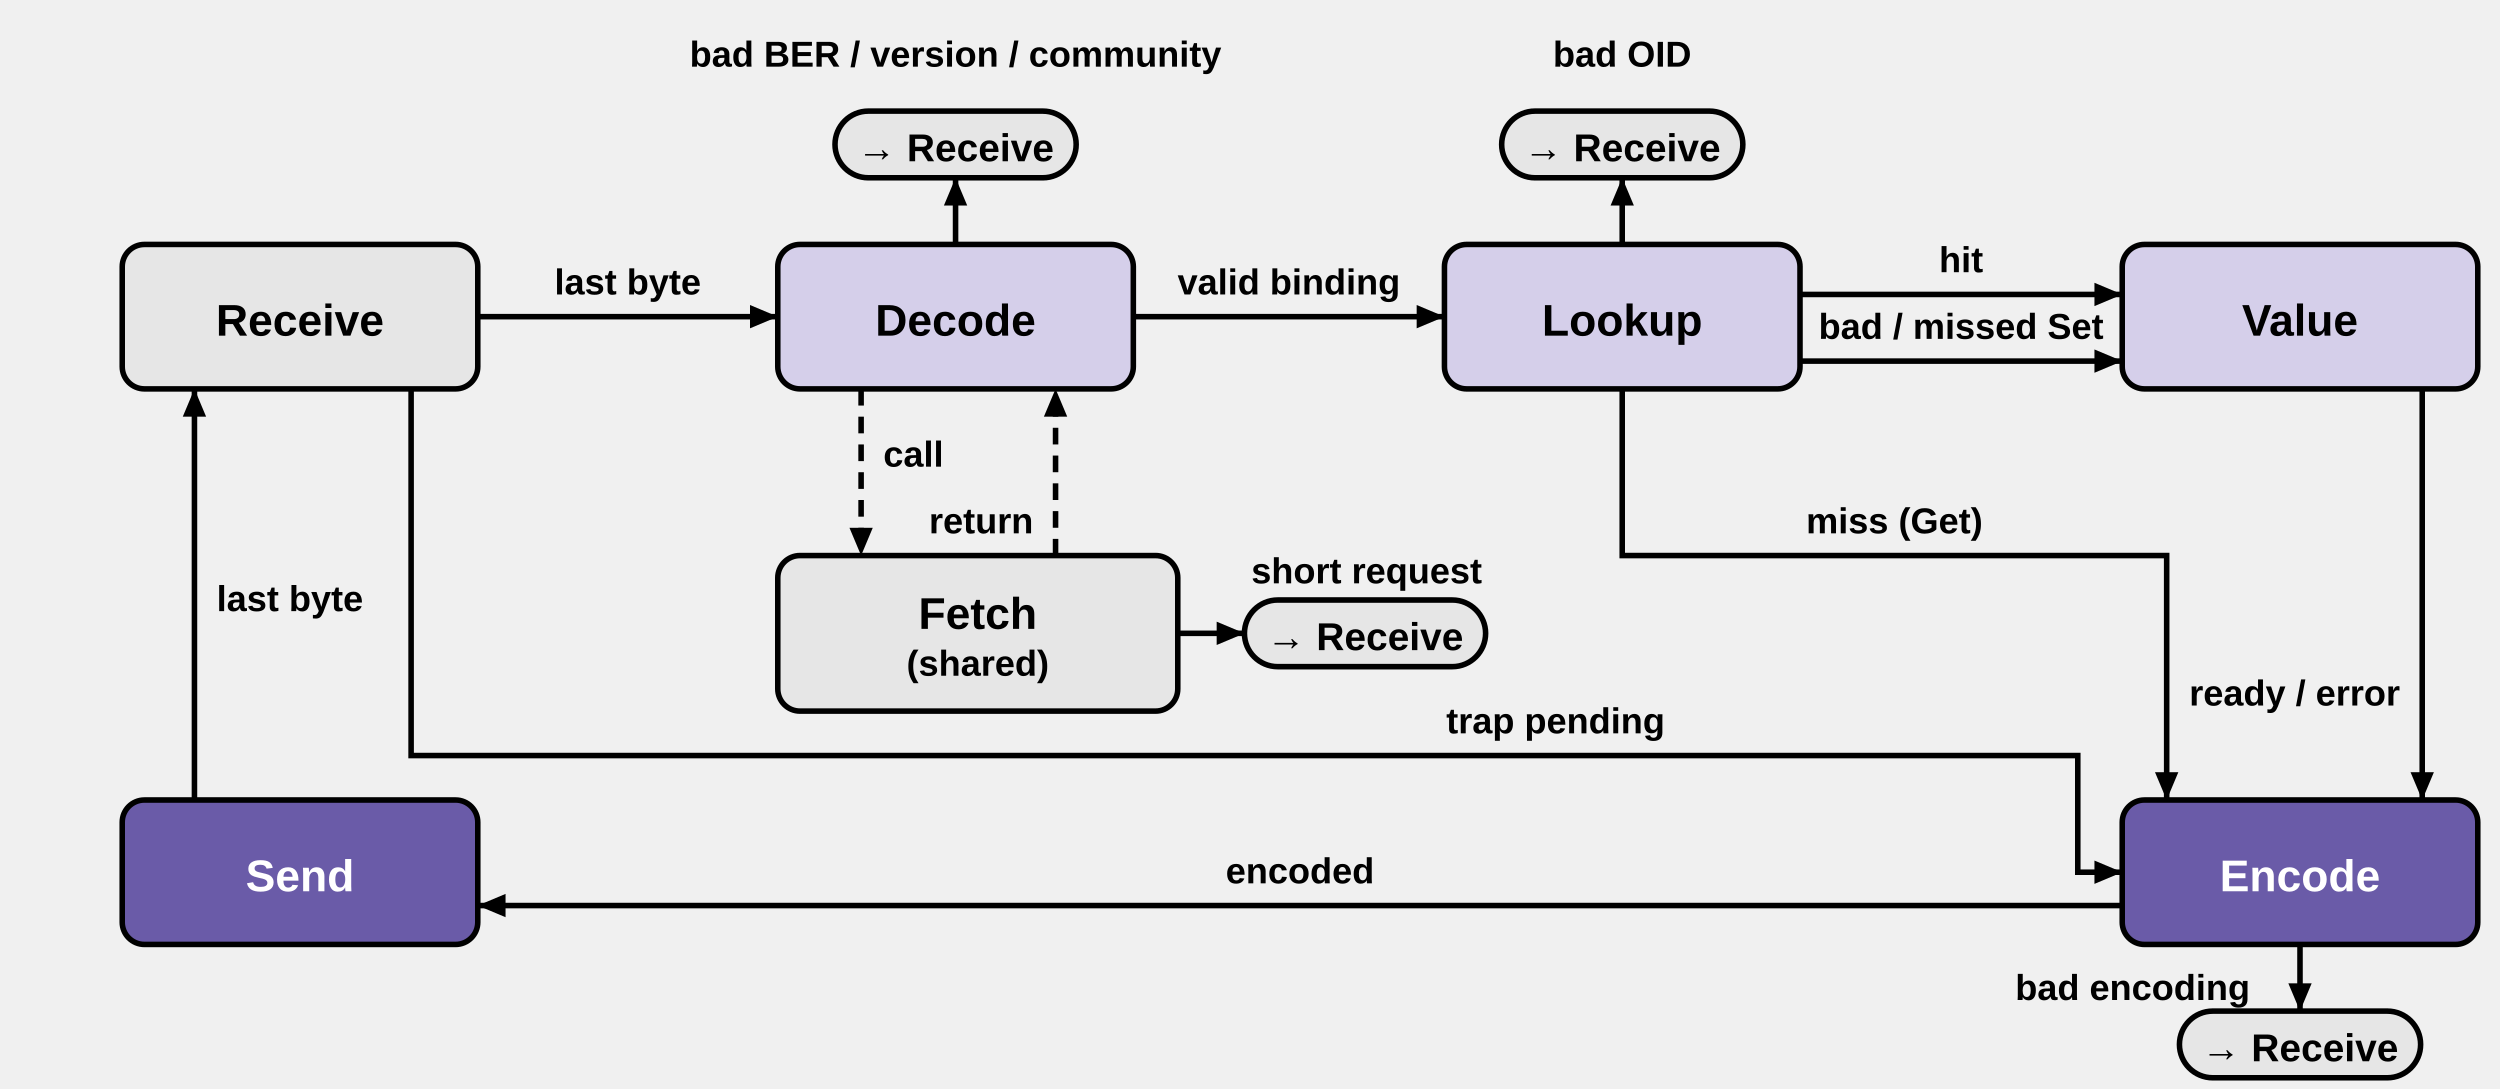
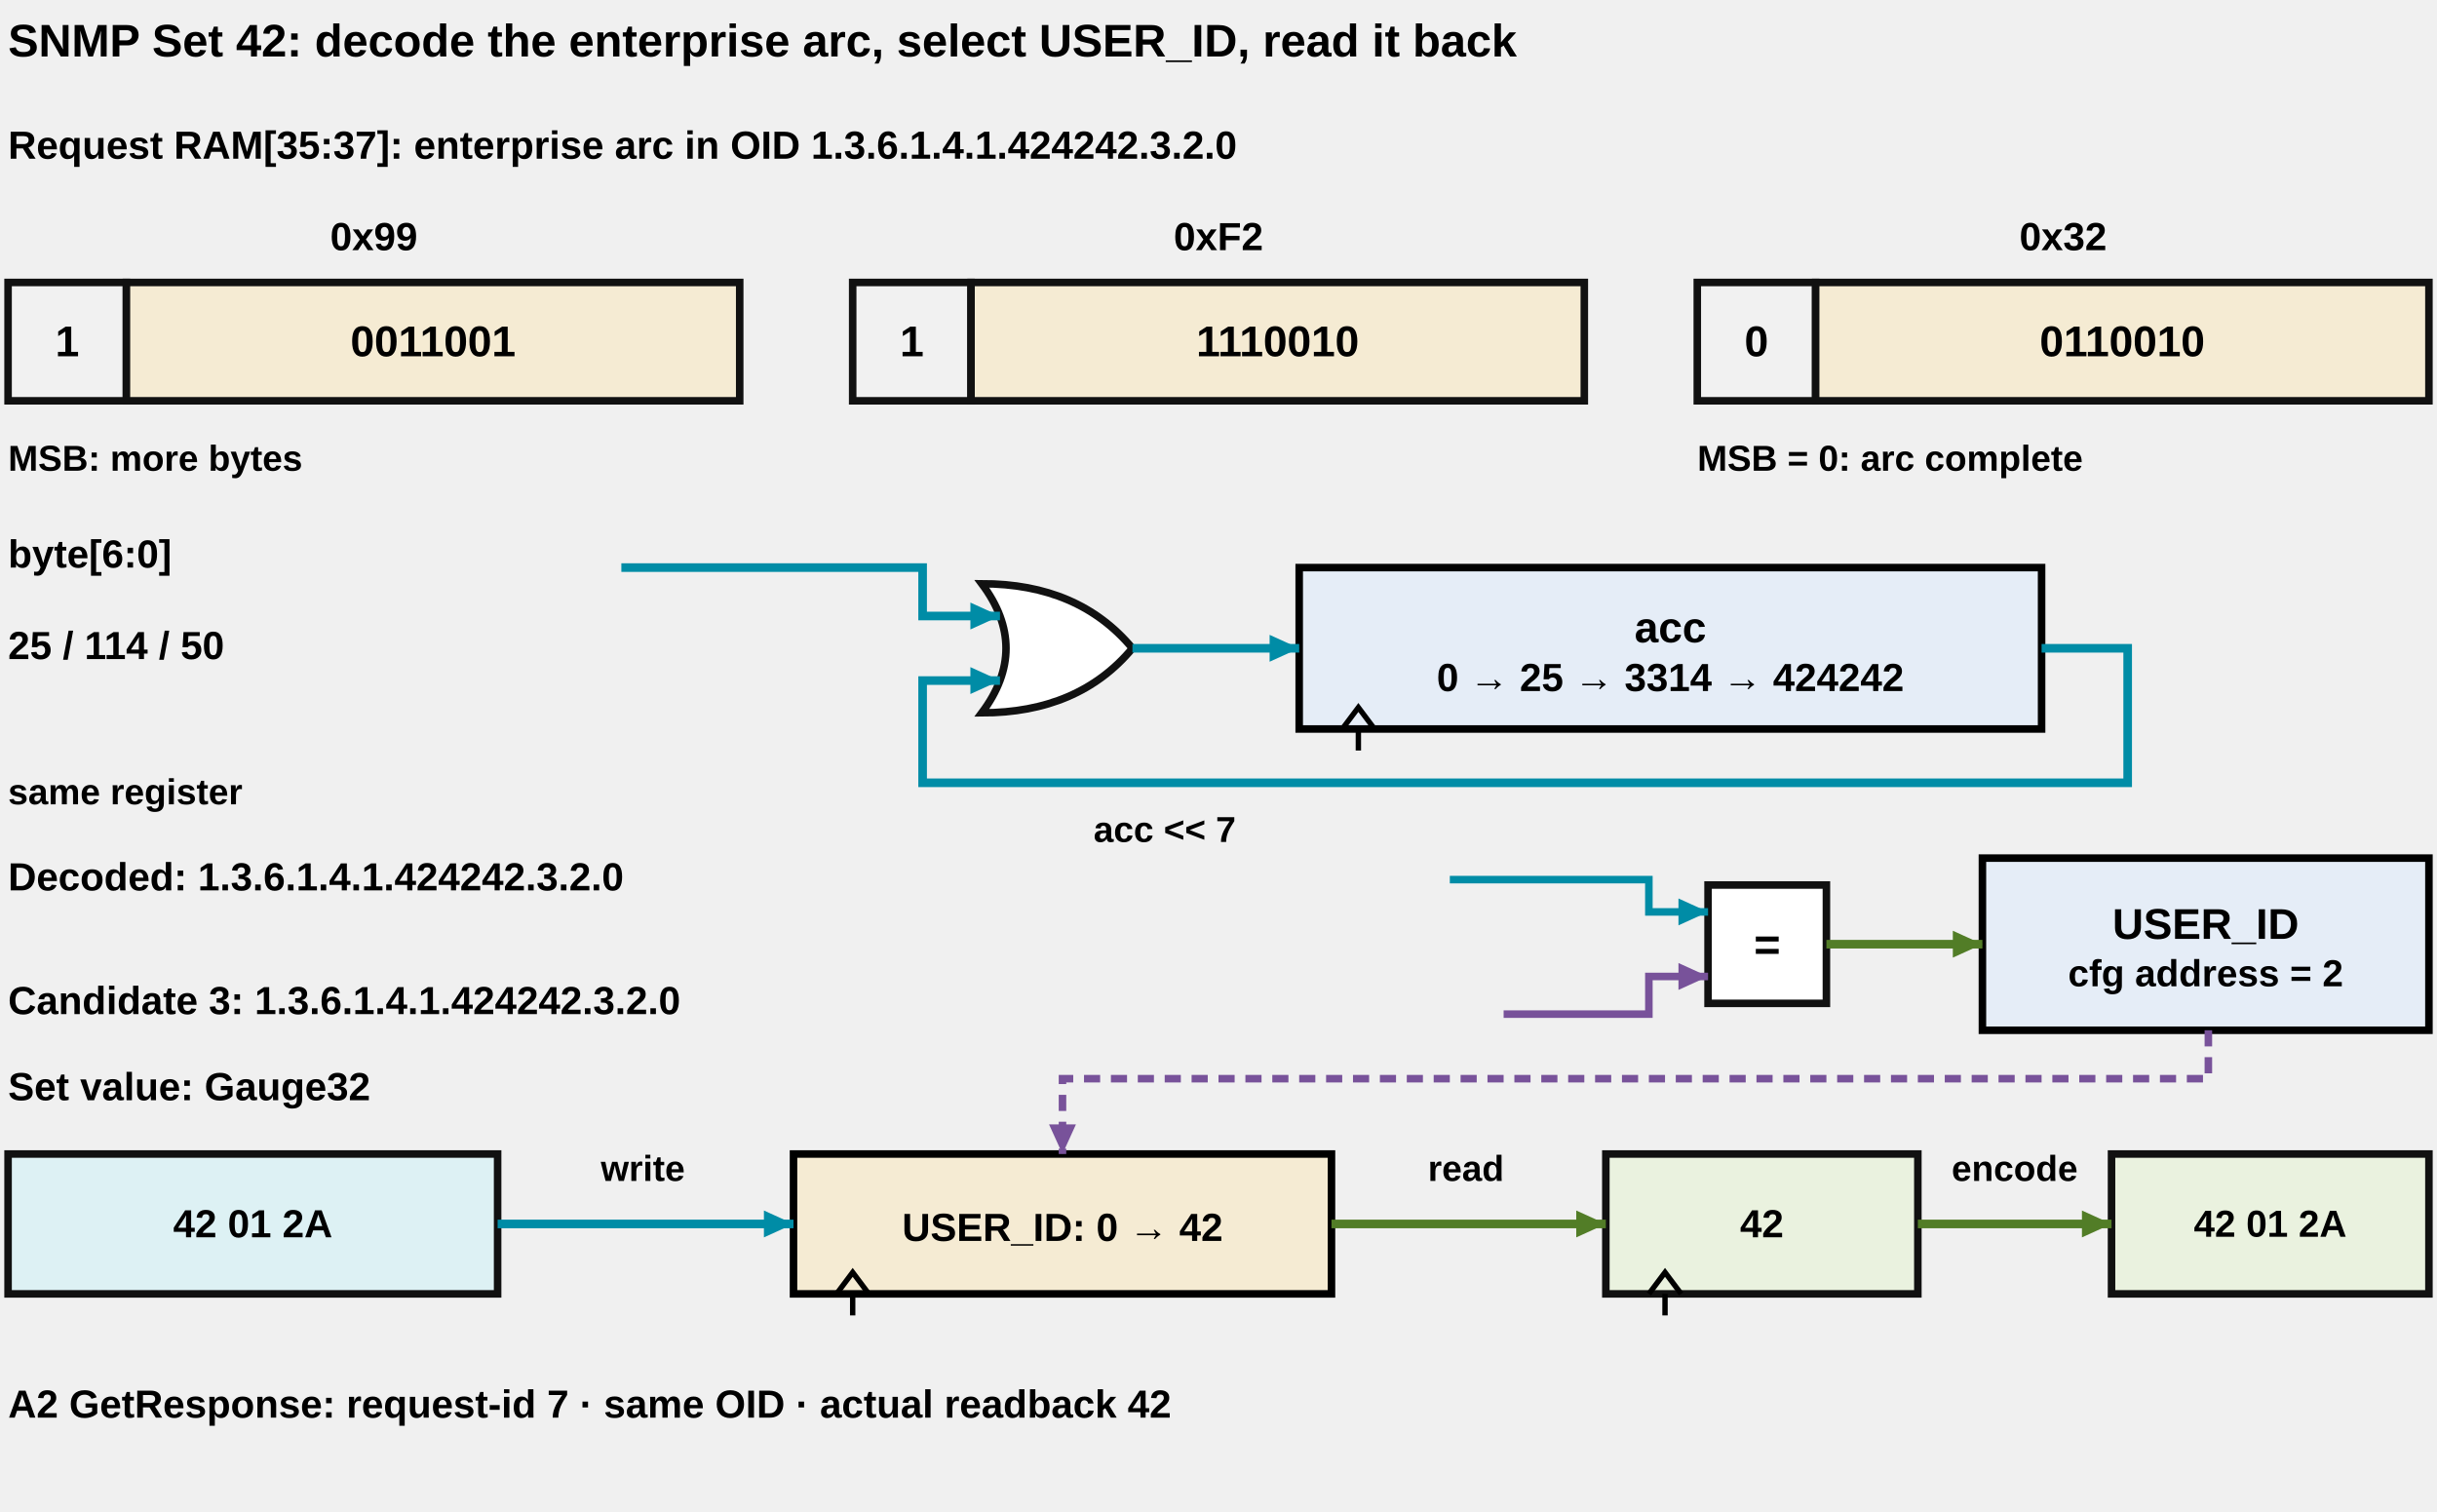
- <svg xmlns="http://www.w3.org/2000/svg" width="450pt" height="196pt" viewBox="0 0 450 196">
+ <svg xmlns="http://www.w3.org/2000/svg" width="453.0pt" height="281.0pt" viewBox="-1.5 -1.5 453.0 281.0">
  <style>text { font-family: Arial, Helvetica, sans-serif; }</style>
-   <rect x="22.00" y="44.00" width="64.00" height="26.00" rx="4" fill="#E6E6E6" stroke="#000" stroke-width="1.0" />
-   <text x="54.00" y="60.42" font-size="8.0" text-anchor="middle" fill="#000000" font-weight="bold">Receive</text>
-   <rect x="140.00" y="44.00" width="64.00" height="26.00" rx="4" fill="#D5CFEA" stroke="#000" stroke-width="1.0" />
-   <text x="172.00" y="60.42" font-size="8.0" text-anchor="middle" fill="#000000" font-weight="bold">Decode</text>
-   <rect x="260.00" y="44.00" width="64.00" height="26.00" rx="4" fill="#D5CFEA" stroke="#000" stroke-width="1.0" />
-   <text x="292.00" y="60.42" font-size="8.0" text-anchor="middle" fill="#000000" font-weight="bold">Lookup</text>
-   <rect x="382.00" y="44.00" width="64.00" height="26.00" rx="4" fill="#D5CFEA" stroke="#000" stroke-width="1.0" />
-   <text x="414.00" y="60.42" font-size="8.0" text-anchor="middle" fill="#000000" font-weight="bold">Value</text>
-   <rect x="382.00" y="144.00" width="64.00" height="26.00" rx="4" fill="#6A5BA8" stroke="#000" stroke-width="1.0" />
-   <text x="414.00" y="160.42" font-size="8.0" text-anchor="middle" fill="#FFFFFF" font-weight="bold">Encode</text>
-   <rect x="22.00" y="144.00" width="64.00" height="26.00" rx="4" fill="#6A5BA8" stroke="#000" stroke-width="1.0" />
-   <text x="54.00" y="160.42" font-size="8.0" text-anchor="middle" fill="#FFFFFF" font-weight="bold">Send</text>
-   <rect x="140.00" y="100.00" width="72.00" height="28.00" rx="4" fill="#E6E6E6" stroke="#000" stroke-width="1.0" />
-   <text x="176.00" y="113.20" font-size="8.0" text-anchor="middle" fill="#000000" font-weight="bold">Fetch</text>
-   <text x="176.00" y="121.63" font-size="6.5" text-anchor="middle" fill="#000000" font-weight="bold">(shared)</text>
-   <path d="M 86.00 57.00 L 140.00 57.00" fill="none" stroke="#000" stroke-width="1.0" />
-   <polygon points="140.00,57.00 135.00,59.10 135.00,54.90" fill="#000" />
-   <text x="113.00" y="53.00" font-size="6.5" text-anchor="middle" fill="#000" font-weight="bold">last byte</text>
-   <path d="M 204.00 57.00 L 260.00 57.00" fill="none" stroke="#000" stroke-width="1.0" />
-   <polygon points="260.00,57.00 255.00,59.10 255.00,54.90" fill="#000" />
-   <text x="232.00" y="53.00" font-size="6.5" text-anchor="middle" fill="#000" font-weight="bold">valid binding</text>
-   <path d="M 324.00 53.00 L 382.00 53.00" fill="none" stroke="#000" stroke-width="1.0" />
-   <polygon points="382.00,53.00 377.00,55.10 377.00,50.90" fill="#000" />
-   <text x="353.00" y="49.00" font-size="6.5" text-anchor="middle" fill="#000" font-weight="bold">hit</text>
-   <path d="M 324.00 65.00 L 382.00 65.00" fill="none" stroke="#000" stroke-width="1.0" />
-   <polygon points="382.00,65.00 377.00,67.10 377.00,62.90" fill="#000" />
-   <text x="353.00" y="61.00" font-size="6.5" text-anchor="middle" fill="#000" font-weight="bold">bad / missed Set</text>
-   <path d="M 292.00 70.00 L 292.00 100.00 L 390.00 100.00 L 390.00 144.00" fill="none" stroke="#000" stroke-width="1.0" />
-   <polygon points="390.00,144.00 387.90,139.00 392.10,139.00" fill="#000" />
-   <text x="341.00" y="96.00" font-size="6.5" text-anchor="middle" fill="#000" font-weight="bold">miss (Get)</text>
-   <path d="M 436.00 70.00 L 436.00 144.00" fill="none" stroke="#000" stroke-width="1.0" />
-   <polygon points="436.00,144.00 433.90,139.00 438.10,139.00" fill="#000" />
-   <text x="432.00" y="127.00" font-size="6.5" text-anchor="end" fill="#000" font-weight="bold">ready / error</text>
-   <path d="M 382.00 163.00 L 86.00 163.00" fill="none" stroke="#000" stroke-width="1.0" />
-   <polygon points="86.00,163.00 91.00,160.90 91.00,165.10" fill="#000" />
-   <text x="234.00" y="159.00" font-size="6.5" text-anchor="middle" fill="#000" font-weight="bold">encoded</text>
-   <path d="M 35.00 144.00 L 35.00 70.00" fill="none" stroke="#000" stroke-width="1.0" />
-   <polygon points="35.00,70.00 37.10,75.00 32.90,75.00" fill="#000" />
-   <text x="39.00" y="110.00" font-size="6.5" text-anchor="start" fill="#000" font-weight="bold">last byte</text>
-   <path d="M 74.00 70.00 L 74.00 136.00 L 374.00 136.00 L 374.00 157.00 L 382.00 157.00" fill="none" stroke="#000" stroke-width="1.0" />
-   <polygon points="382.00,157.00 377.00,159.10 377.00,154.90" fill="#000" />
-   <text x="280.00" y="132.00" font-size="6.5" text-anchor="middle" fill="#000" font-weight="bold">trap pending</text>
-   <path d="M 172.00 44.00 L 172.00 32.00" fill="none" stroke="#000" stroke-width="1.0" />
-   <polygon points="172.00,32.00 174.10,37.00 169.90,37.00" fill="#000" />
-   <rect x="150.30" y="20.00" width="43.41" height="12.00" rx="6" fill="#E6E6E6" stroke="#000" stroke-width="1.0" />
-   <text x="172.00" y="29.03" font-size="7.0" text-anchor="middle" fill="#000000" font-weight="bold">→ Receive</text>
-   <text x="172.00" y="12.00" font-size="6.5" text-anchor="middle" fill="#000" font-weight="bold">bad BER / version / community</text>
-   <path d="M 292.00 44.00 L 292.00 32.00" fill="none" stroke="#000" stroke-width="1.0" />
-   <polygon points="292.00,32.00 294.10,37.00 289.90,37.00" fill="#000" />
-   <rect x="270.30" y="20.00" width="43.41" height="12.00" rx="6" fill="#E6E6E6" stroke="#000" stroke-width="1.0" />
-   <text x="292.00" y="29.03" font-size="7.0" text-anchor="middle" fill="#000000" font-weight="bold">→ Receive</text>
-   <text x="292.00" y="12.00" font-size="6.5" text-anchor="middle" fill="#000" font-weight="bold">bad OID</text>
-   <path d="M 414.00 170.00 L 414.00 182.00" fill="none" stroke="#000" stroke-width="1.0" />
-   <polygon points="414.00,182.00 411.90,177.00 416.10,177.00" fill="#000" />
-   <rect x="392.30" y="182.00" width="43.41" height="12.00" rx="6" fill="#E6E6E6" stroke="#000" stroke-width="1.0" />
-   <text x="414.00" y="191.03" font-size="7.0" text-anchor="middle" fill="#000000" font-weight="bold">→ Receive</text>
-   <text x="405.00" y="180.00" font-size="6.5" text-anchor="end" fill="#000" font-weight="bold">bad encoding</text>
-   <path d="M 155.00 70.00 L 155.00 100.00" fill="none" stroke="#000" stroke-width="1.0" stroke-dasharray="3 2" />
-   <polygon points="155.00,100.00 152.90,95.00 157.10,95.00" fill="#000" />
-   <text x="159.00" y="84.00" font-size="6.5" text-anchor="start" fill="#000" font-weight="bold">call</text>
-   <path d="M 190.00 100.00 L 190.00 70.00" fill="none" stroke="#000" stroke-width="1.0" stroke-dasharray="3 2" />
-   <polygon points="190.00,70.00 192.10,75.00 187.90,75.00" fill="#000" />
-   <text x="186.00" y="96.00" font-size="6.5" text-anchor="end" fill="#000" font-weight="bold">return</text>
-   <path d="M 212.00 114.00 L 224.00 114.00" fill="none" stroke="#000" stroke-width="1.0" />
-   <polygon points="224.00,114.00 219.00,116.10 219.00,111.90" fill="#000" />
-   <rect x="224.00" y="108.00" width="43.41" height="12.00" rx="6" fill="#E6E6E6" stroke="#000" stroke-width="1.0" />
-   <text x="245.70" y="117.03" font-size="7.0" text-anchor="middle" fill="#000000" font-weight="bold">→ Receive</text>
-   <text x="246.00" y="105.00" font-size="6.5" text-anchor="middle" fill="#000" font-weight="bold">short request</text>
+   <text x="0.00" y="9.00" font-size="8.5" text-anchor="start" fill="#000" font-weight="bold">SNMP Set 42: decode the enterprise arc, select USER_ID, read it back</text>
+   <text x="0.00" y="28.00" font-size="7.3" text-anchor="start" fill="#000" font-weight="bold">Request RAM[35:37]: enterprise arc in OID 1.3.6.1.4.1.424242.3.2.0</text>
+   <text x="68.00" y="45.00" font-size="7.3" text-anchor="middle" fill="#000" font-weight="bold">0x99</text>
+   <rect x="0.00" y="51.00" width="22.00" height="22.00" rx="0" fill="#F1F1F1" stroke="#111" stroke-width="1.4" />
+   <text x="11.00" y="64.72" font-size="8" text-anchor="middle" fill="#000" font-weight="bold">1</text>
+   <rect x="22.00" y="51.00" width="114.00" height="22.00" rx="0" fill="#F5EBD3" stroke="#111" stroke-width="1.4" />
+   <text x="79.00" y="64.72" font-size="8" text-anchor="middle" fill="#000" font-weight="bold">0011001</text>
+   <text x="225.00" y="45.00" font-size="7.3" text-anchor="middle" fill="#000" font-weight="bold">0xF2</text>
+   <rect x="157.00" y="51.00" width="22.00" height="22.00" rx="0" fill="#F1F1F1" stroke="#111" stroke-width="1.4" />
+   <text x="168.00" y="64.72" font-size="8" text-anchor="middle" fill="#000" font-weight="bold">1</text>
+   <rect x="179.00" y="51.00" width="114.00" height="22.00" rx="0" fill="#F5EBD3" stroke="#111" stroke-width="1.4" />
+   <text x="236.00" y="64.72" font-size="8" text-anchor="middle" fill="#000" font-weight="bold">1110010</text>
+   <text x="382.00" y="45.00" font-size="7.3" text-anchor="middle" fill="#000" font-weight="bold">0x32</text>
+   <rect x="314.00" y="51.00" width="22.00" height="22.00" rx="0" fill="#F1F1F1" stroke="#111" stroke-width="1.4" />
+   <text x="325.00" y="64.72" font-size="8" text-anchor="middle" fill="#000" font-weight="bold">0</text>
+   <rect x="336.00" y="51.00" width="114.00" height="22.00" rx="0" fill="#F5EBD3" stroke="#111" stroke-width="1.4" />
+   <text x="393.00" y="64.72" font-size="8" text-anchor="middle" fill="#000" font-weight="bold">0110010</text>
+   <text x="0.00" y="86.00" font-size="6.7" text-anchor="start" fill="#000" font-weight="bold">MSB: more bytes</text>
+   <text x="314.00" y="86.00" font-size="6.7" text-anchor="start" fill="#000" font-weight="bold">MSB = 0: arc complete</text>
+   <text x="0.00" y="104.00" font-size="7.3" text-anchor="start" fill="#000" font-weight="bold">byte[6:0]</text>
+   <text x="0.00" y="121.00" font-size="7.3" text-anchor="start" fill="#000" font-weight="bold">25 / 114 / 50</text>
+   <path d="M 181 107 Q 199 107 209 119 Q 199 131 181 131 Q 190 119 181 107 Z" fill="white" stroke="#111" stroke-width="1.4" />
+   <path d="M 114.00 104.00 L 170.00 104.00 L 170.00 113.00 L 184.38 113.00" fill="none" stroke="#008CA6" stroke-width="1.6" />
+   <polygon points="184.38,113.00 178.88,115.50 178.88,110.50" fill="#008CA6" />
+   <rect x="240.00" y="104.00" width="138.00" height="30.00" rx="0" fill="#E5EDF7" stroke="#000" stroke-width="1.4" />
+   <text x="309.00" y="117.89" font-size="8.0" text-anchor="middle" fill="#000000" font-weight="bold">acc</text>
+   <text x="309.00" y="126.95" font-size="7.3" text-anchor="middle" fill="#000000" font-weight="bold">0 → 25 → 3314 → 424242</text>
+   <path d="M 209.00 119.00 L 240.00 119.00" fill="none" stroke="#008CA6" stroke-width="1.6" />
+   <polygon points="240.00,119.00 234.50,121.50 234.50,116.50" fill="#008CA6" />
+   <path d="M 378.00 119.00 L 394.00 119.00 L 394.00 144.00 L 170.00 144.00 L 170.00 125.00 L 184.38 125.00" fill="none" stroke="#008CA6" stroke-width="1.6" />
+   <polygon points="184.38,125.00 178.88,127.50 178.88,122.50" fill="#008CA6" />
+   <text x="215.00" y="155.00" font-size="6.7" text-anchor="middle" fill="#000" font-weight="bold">acc &lt;&lt; 7</text>
+   <text x="0.00" y="148.00" font-size="6.7" text-anchor="start" fill="#000" font-weight="bold">same register</text>
+   <text x="0.00" y="164.00" font-size="7.3" text-anchor="start" fill="#000" font-weight="bold">Decoded: 1.3.6.1.4.1.424242.3.2.0</text>
+   <text x="0.00" y="187.00" font-size="7.3" text-anchor="start" fill="#000" font-weight="bold">Candidate 3: 1.3.6.1.4.1.424242.3.2.0</text>
+   <rect x="316.00" y="163.00" width="22.00" height="22.00" rx="0" fill="white" stroke="#111" stroke-width="1.4" />
+   <text x="327.00" y="177.00" font-size="8.5" text-anchor="middle" fill="#000" font-weight="bold">=</text>
+   <path d="M 268.00 162.00 L 305.00 162.00 L 305.00 168.00 L 316.00 168.00" fill="none" stroke="#008CA6" stroke-width="1.4" />
+   <polygon points="316.00,168.00 310.50,170.50 310.50,165.50" fill="#008CA6" />
+   <path d="M 278.00 187.00 L 305.00 187.00 L 305.00 180.00 L 316.00 180.00" fill="none" stroke="#78529A" stroke-width="1.4" />
+   <polygon points="316.00,180.00 310.50,182.50 310.50,177.50" fill="#78529A" />
+   <rect x="367.00" y="158.00" width="83.00" height="32.00" rx="0" fill="#E5EDF7" stroke="#000" stroke-width="1.4" />
+   <text x="408.50" y="173.01" font-size="8.0" text-anchor="middle" fill="#000000" font-weight="bold">USER_ID</text>
+   <text x="408.50" y="181.83" font-size="7" text-anchor="middle" fill="#000000" font-weight="bold">cfg address = 2</text>
+   <path d="M 338.00 174.00 L 367.00 174.00" fill="none" stroke="#527D27" stroke-width="1.6" />
+   <polygon points="367.00,174.00 361.50,176.50 361.50,171.50" fill="#527D27" />
+   <text x="0.00" y="203.00" font-size="7.3" text-anchor="start" fill="#000" font-weight="bold">Set value: Gauge32</text>
+   <rect x="0.00" y="213.00" width="91.00" height="26.00" rx="0" fill="#DDF1F4" stroke="#111" stroke-width="1.4" />
+   <text x="45.50" y="228.48" font-size="7.3" text-anchor="middle" fill="#000" font-weight="bold">42 01 2A</text>
+   <rect x="146.00" y="213.00" width="100.00" height="26.00" rx="0" fill="#F5EBD3" stroke="#000" stroke-width="1.4" />
+   <text x="196.00" y="229.15" font-size="7.3" text-anchor="middle" fill="#000000" font-weight="bold">USER_ID: 0 → 42</text>
+   <rect x="297.00" y="213.00" width="58.00" height="26.00" rx="0" fill="#EAF2DF" stroke="#111" stroke-width="1.4" />
+   <text x="326.00" y="228.48" font-size="7.3" text-anchor="middle" fill="#000" font-weight="bold">42</text>
+   <rect x="391.00" y="213.00" width="59.00" height="26.00" rx="0" fill="#EAF2DF" stroke="#111" stroke-width="1.4" />
+   <text x="420.50" y="228.38" font-size="7" text-anchor="middle" fill="#000" font-weight="bold">42 01 2A</text>
+   <path d="M 91.00 226.00 L 146.00 226.00" fill="none" stroke="#008CA6" stroke-width="1.6" />
+   <polygon points="146.00,226.00 140.50,228.50 140.50,223.50" fill="#008CA6" />
+   <text x="118.00" y="218.00" font-size="6.7" text-anchor="middle" fill="#000" font-weight="bold">write</text>
+   <path d="M 246.00 226.00 L 297.00 226.00" fill="none" stroke="#527D27" stroke-width="1.6" />
+   <polygon points="297.00,226.00 291.50,228.50 291.50,223.50" fill="#527D27" />
+   <text x="271.00" y="218.00" font-size="6.7" text-anchor="middle" fill="#000" font-weight="bold">read</text>
+   <path d="M 355.00 226.00 L 391.00 226.00" fill="none" stroke="#527D27" stroke-width="1.6" />
+   <polygon points="391.00,226.00 385.50,228.50 385.50,223.50" fill="#527D27" />
+   <text x="373.00" y="218.00" font-size="6.7" text-anchor="middle" fill="#000" font-weight="bold">encode</text>
+   <path d="M 409.00 190.00 L 409.00 199.00 L 196.00 199.00 L 196.00 213.00" fill="none" stroke="#78529A" stroke-width="1.4" stroke-dasharray="3 2" />
+   <polygon points="196.00,213.00 193.50,207.50 198.50,207.50" fill="#78529A" />
+   <text x="0.00" y="262.00" font-size="7.3" text-anchor="start" fill="#000" font-weight="bold">A2 GetResponse: request-id 7 · same OID · actual readback 42</text>
+   <path d="M 248.00 134.00 L 251.00 130.00 L 254.00 134.00" fill="none" stroke="#000" stroke-width="1.0" />
+   <path d="M 251.00 138.00 L 251.00 134.00" fill="none" stroke="#000" stroke-width="1.0" />
+   <path d="M 154.00 239.00 L 157.00 235.00 L 160.00 239.00" fill="none" stroke="#000" stroke-width="1.0" />
+   <path d="M 157.00 243.00 L 157.00 239.00" fill="none" stroke="#000" stroke-width="1.0" />
+   <path d="M 305.00 239.00 L 308.00 235.00 L 311.00 239.00" fill="none" stroke="#000" stroke-width="1.0" />
+   <path d="M 308.00 243.00 L 308.00 239.00" fill="none" stroke="#000" stroke-width="1.0" />
</svg>
